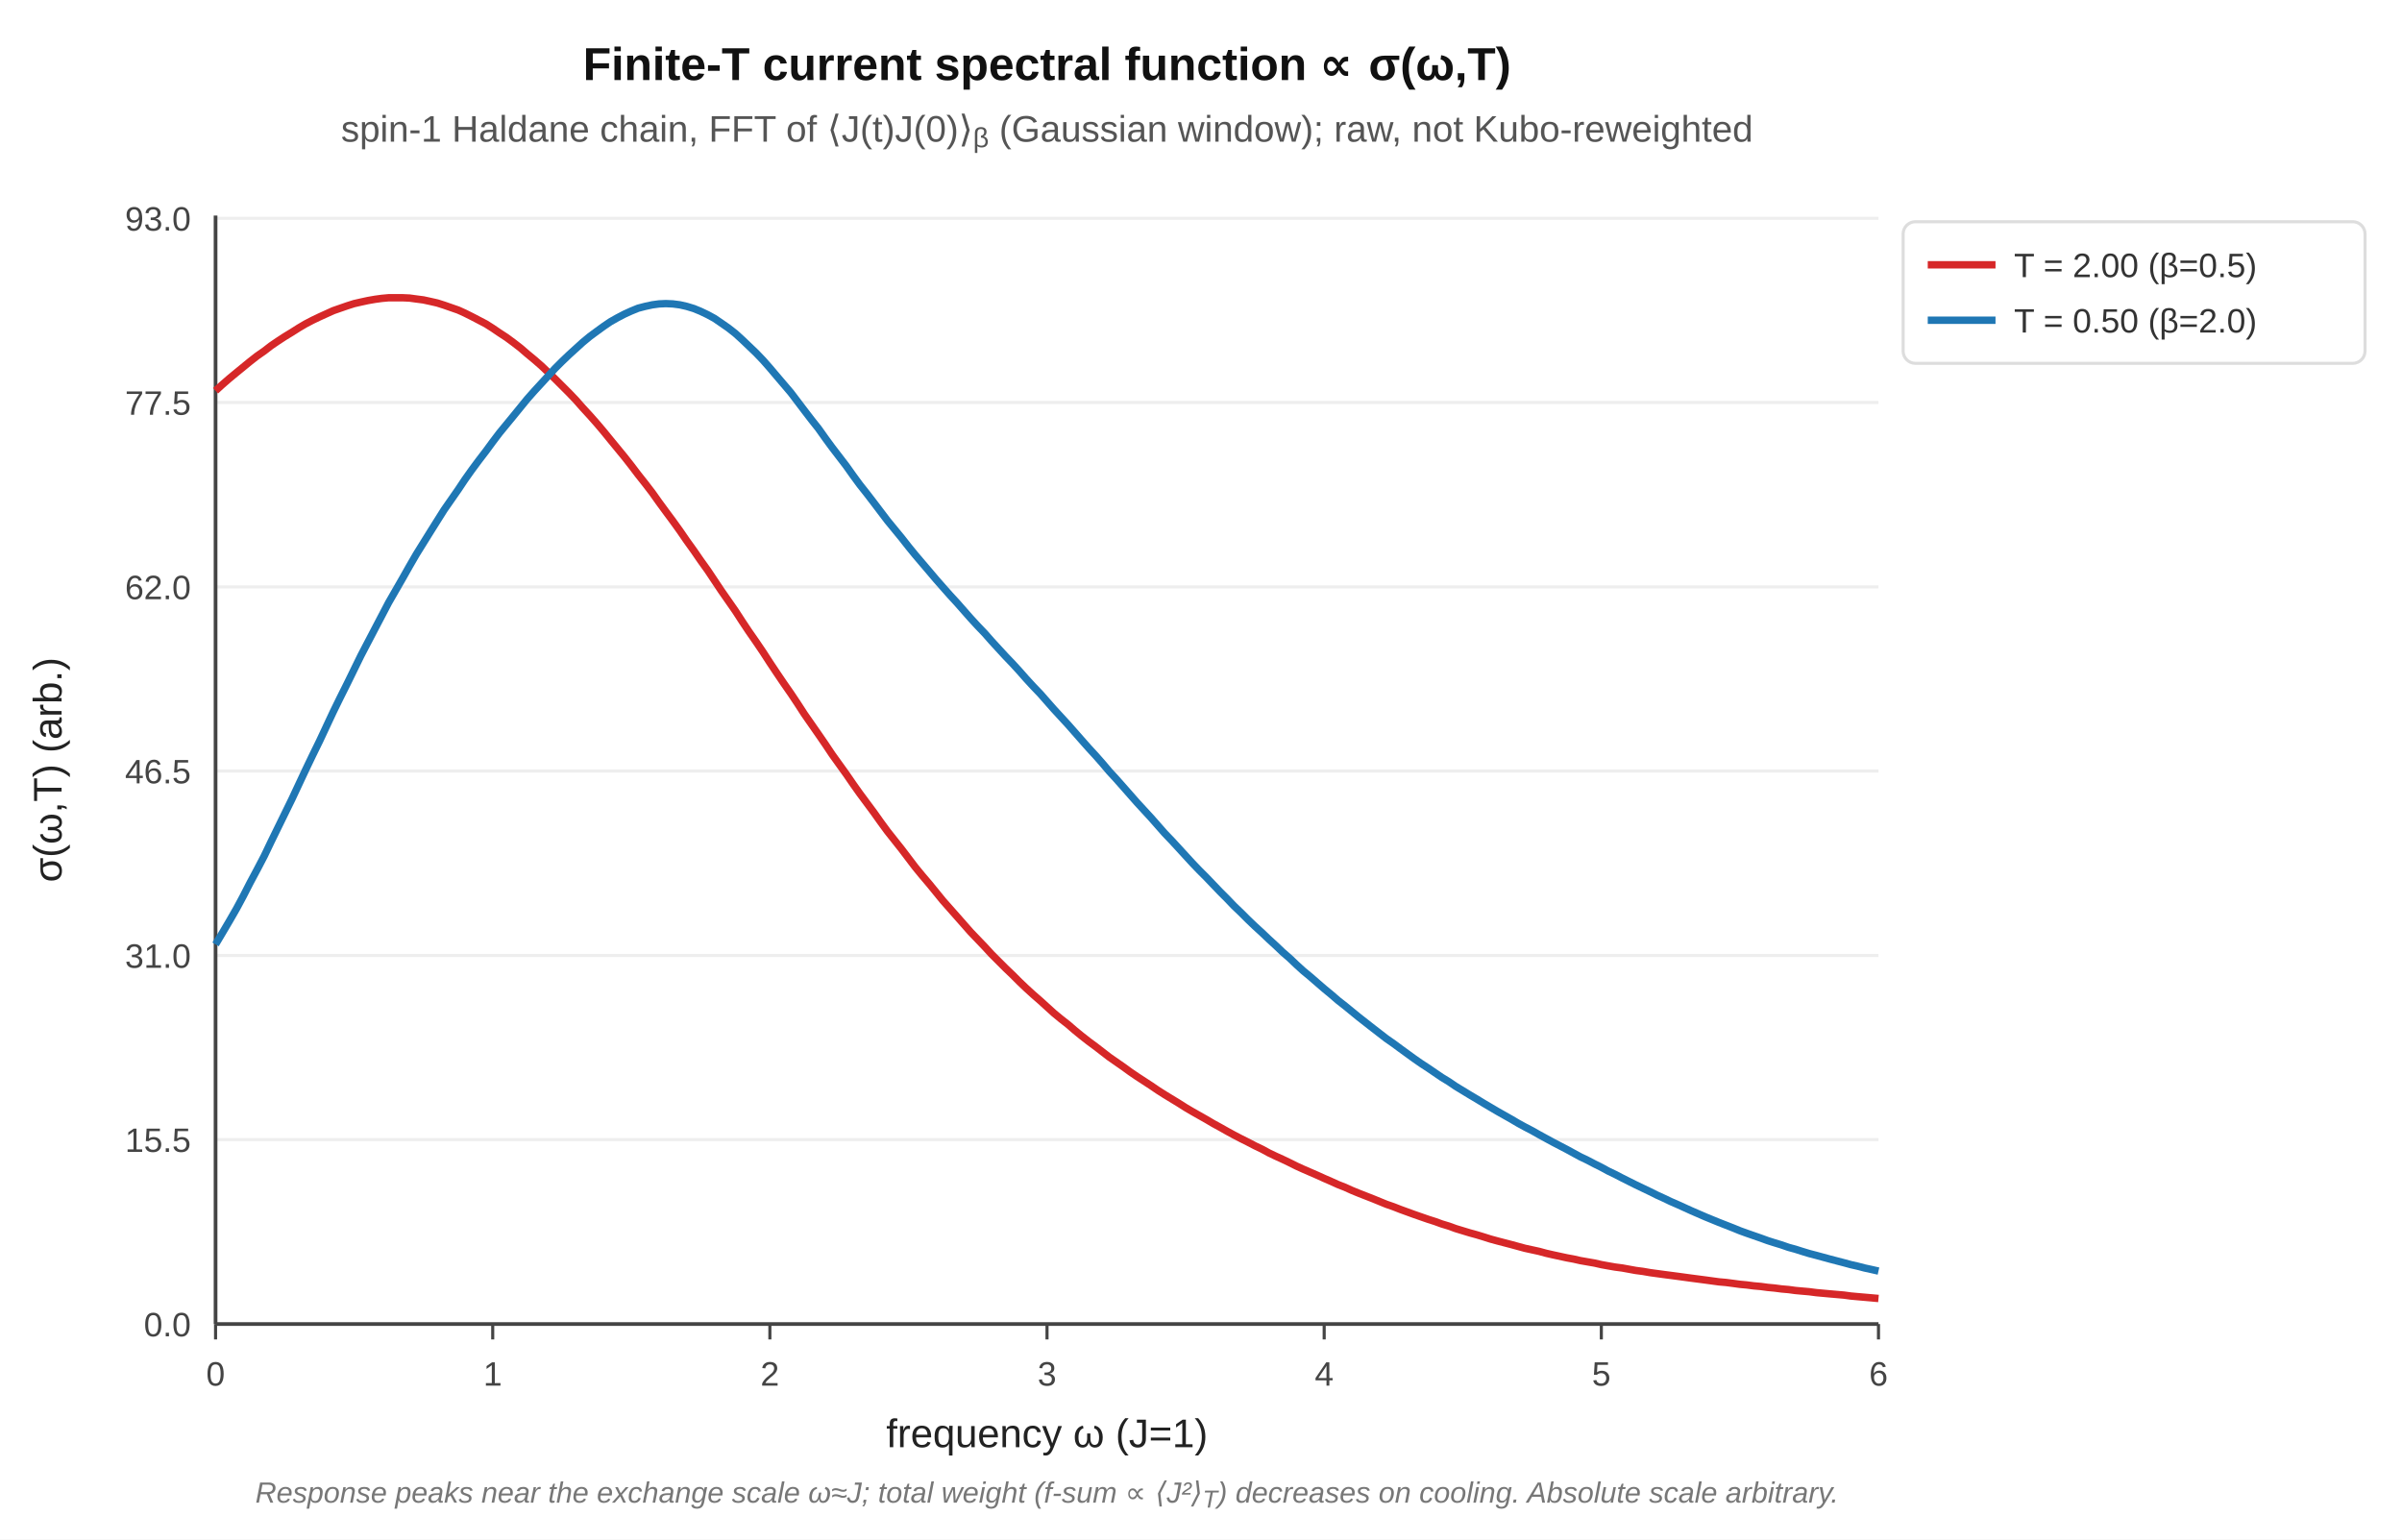
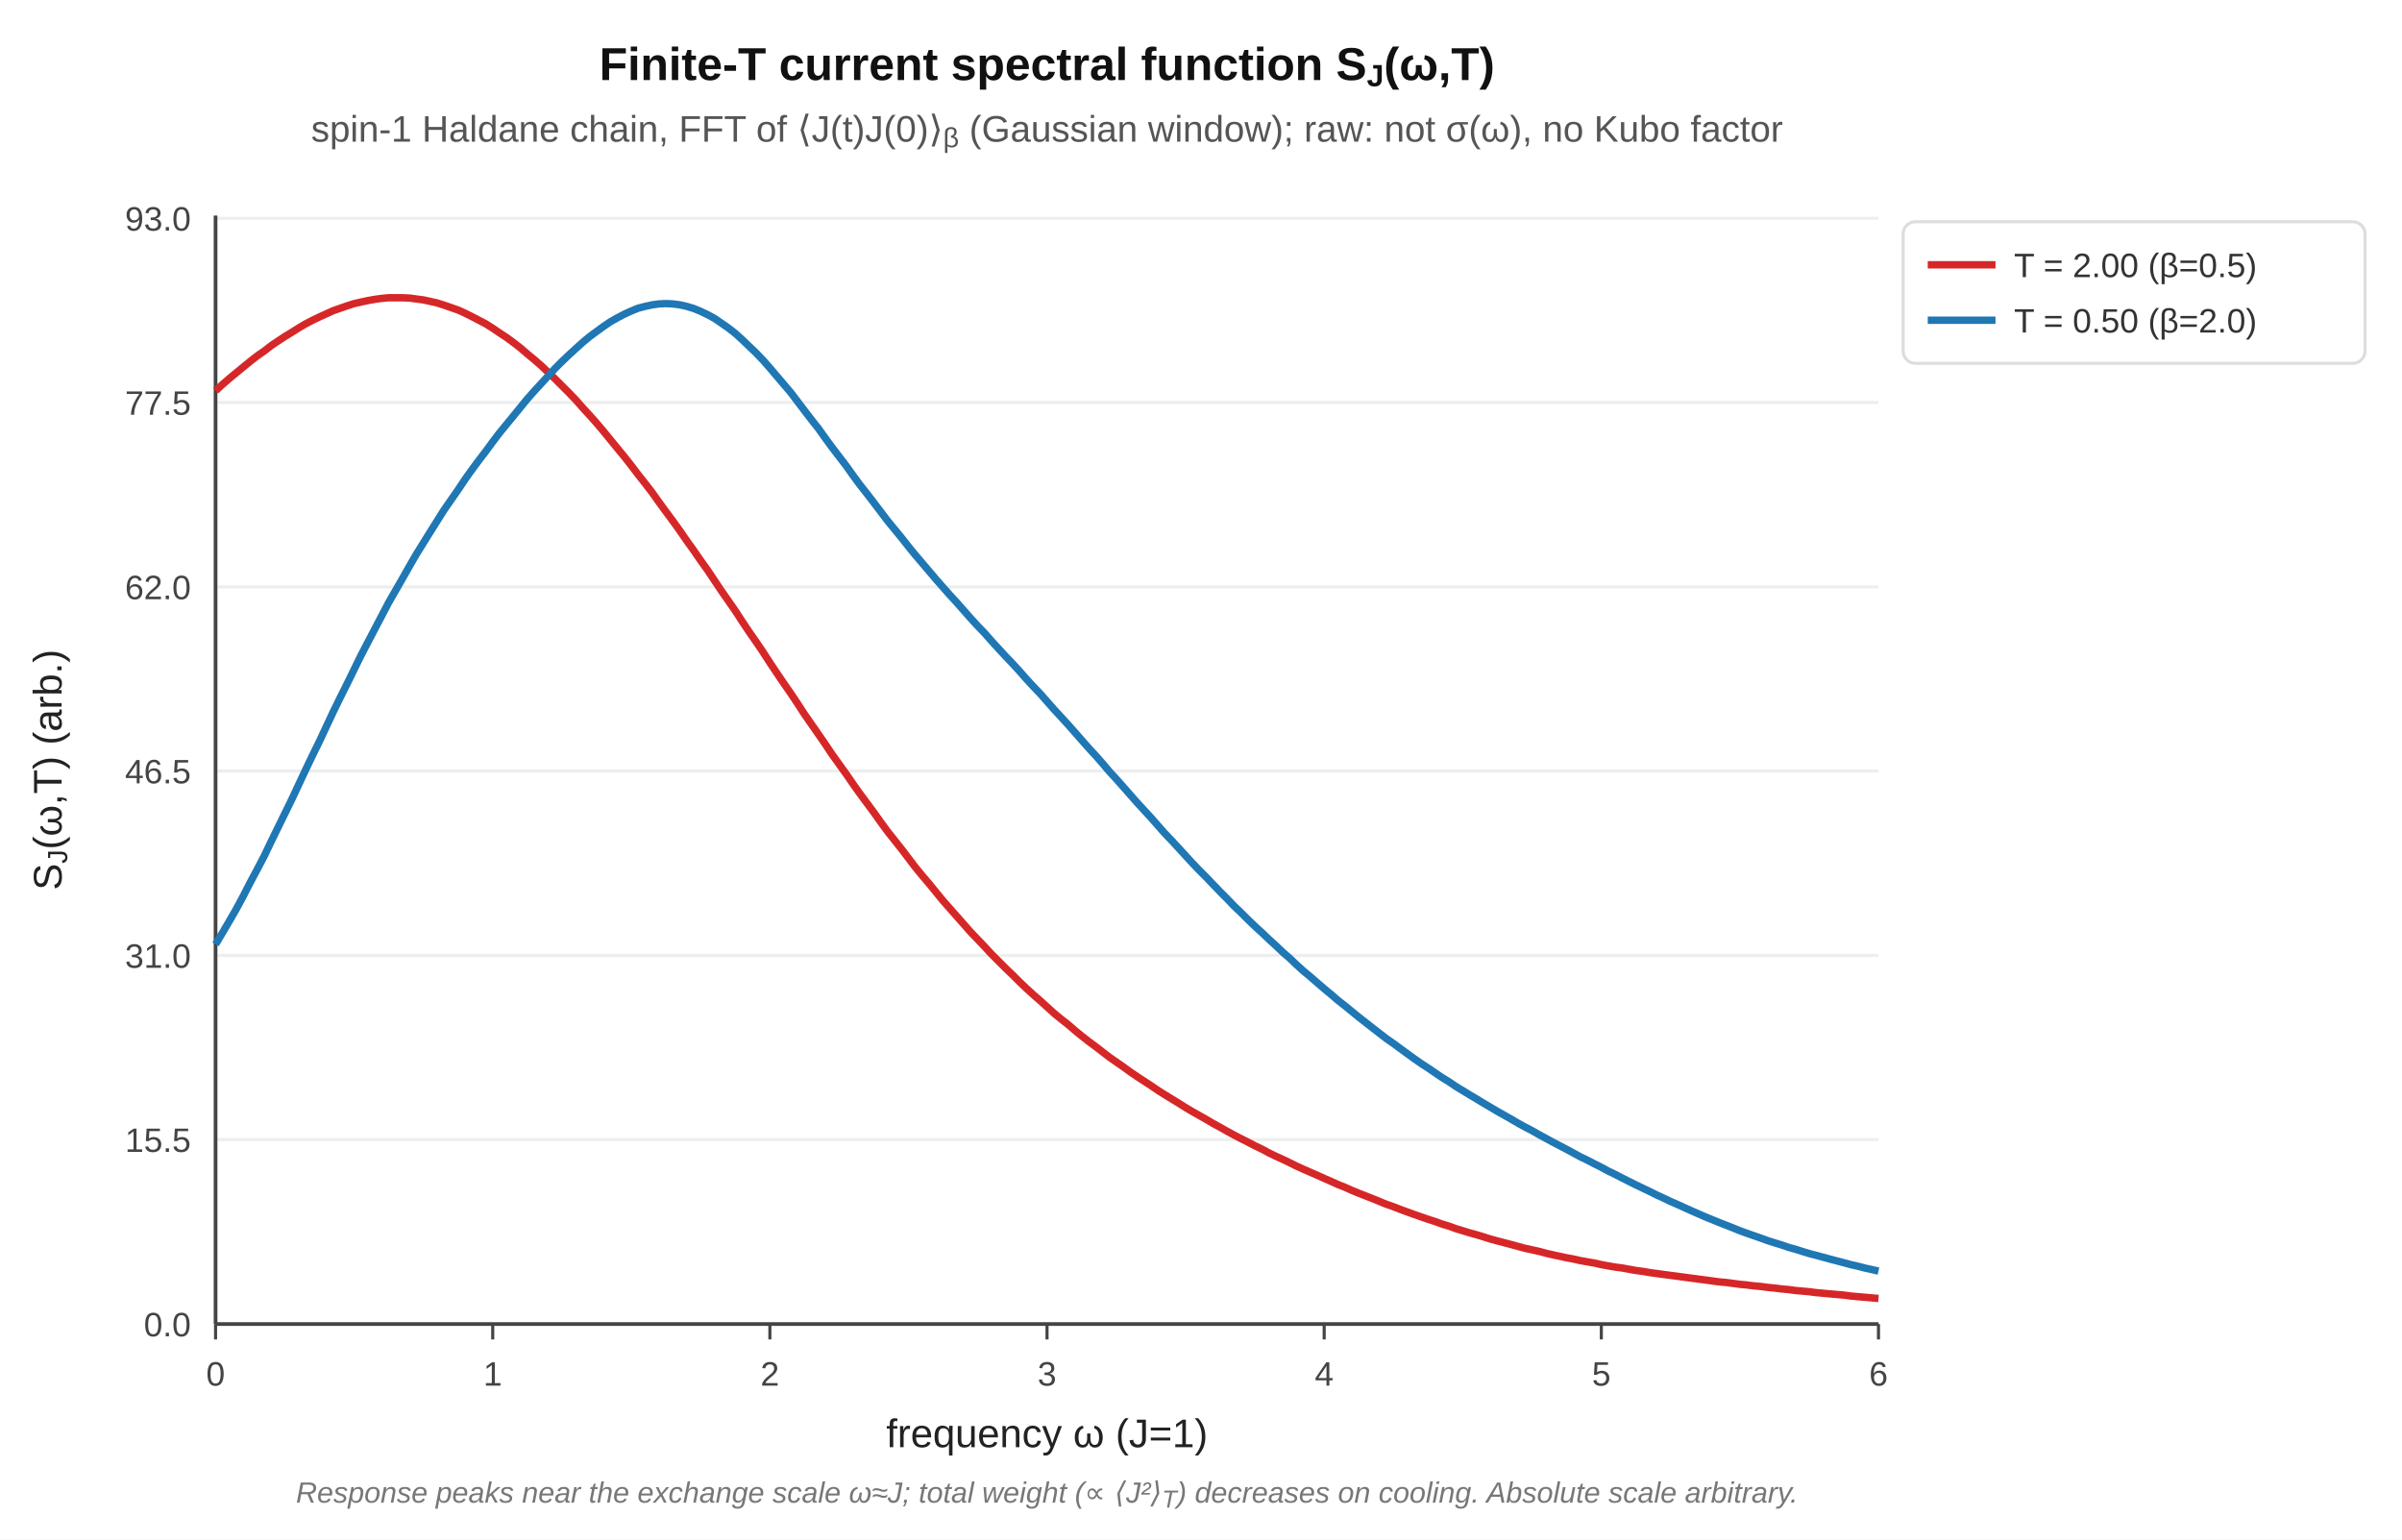
<svg xmlns="http://www.w3.org/2000/svg" width="780" height="500" viewBox="0 0 780 500" font-family="Segoe UI, Arial, sans-serif">
  <rect width="780" height="500" fill="white" />
  <line x1="70" y1="430.0" x2="610" y2="430.0" stroke="#eee" stroke-width="1" />
  <text x="62" y="434.0" text-anchor="end" font-size="11" fill="#444">0.0</text>
  <line x1="70" y1="370.1" x2="610" y2="370.1" stroke="#eee" stroke-width="1" />
  <text x="62" y="374.1" text-anchor="end" font-size="11" fill="#444">15.5</text>
  <line x1="70" y1="310.3" x2="610" y2="310.3" stroke="#eee" stroke-width="1" />
  <text x="62" y="314.3" text-anchor="end" font-size="11" fill="#444">31.0</text>
  <line x1="70" y1="250.4" x2="610" y2="250.4" stroke="#eee" stroke-width="1" />
  <text x="62" y="254.4" text-anchor="end" font-size="11" fill="#444">46.5</text>
  <line x1="70" y1="190.6" x2="610" y2="190.6" stroke="#eee" stroke-width="1" />
  <text x="62" y="194.6" text-anchor="end" font-size="11" fill="#444">62.0</text>
  <line x1="70" y1="130.7" x2="610" y2="130.7" stroke="#eee" stroke-width="1" />
  <text x="62" y="134.7" text-anchor="end" font-size="11" fill="#444">77.5</text>
  <line x1="70" y1="70.9" x2="610" y2="70.9" stroke="#eee" stroke-width="1" />
  <text x="62" y="74.9" text-anchor="end" font-size="11" fill="#444">93.0</text>
  <line x1="70.0" y1="430" x2="70.0" y2="435" stroke="#444" stroke-width="1" />
  <text x="70.0" y="450" text-anchor="middle" font-size="11" fill="#444">0</text>
  <line x1="160.0" y1="430" x2="160.0" y2="435" stroke="#444" stroke-width="1" />
  <text x="160.0" y="450" text-anchor="middle" font-size="11" fill="#444">1</text>
  <line x1="250.0" y1="430" x2="250.0" y2="435" stroke="#444" stroke-width="1" />
  <text x="250.0" y="450" text-anchor="middle" font-size="11" fill="#444">2</text>
  <line x1="340.0" y1="430" x2="340.0" y2="435" stroke="#444" stroke-width="1" />
  <text x="340.0" y="450" text-anchor="middle" font-size="11" fill="#444">3</text>
  <line x1="430.0" y1="430" x2="430.0" y2="435" stroke="#444" stroke-width="1" />
  <text x="430.0" y="450" text-anchor="middle" font-size="11" fill="#444">4</text>
  <line x1="520.0" y1="430" x2="520.0" y2="435" stroke="#444" stroke-width="1" />
  <text x="520.0" y="450" text-anchor="middle" font-size="11" fill="#444">5</text>
  <line x1="610.0" y1="430" x2="610.0" y2="435" stroke="#444" stroke-width="1" />
  <text x="610.0" y="450" text-anchor="middle" font-size="11" fill="#444">6</text>
  <line x1="70" y1="70" x2="70" y2="430" stroke="#444" stroke-width="1.2" />
  <line x1="70" y1="430.0" x2="610" y2="430.0" stroke="#444" stroke-width="1.2" />
  <text x="340" y="470" text-anchor="middle" font-size="13" fill="#222">frequency  ω  (J=1)</text>
-   <text x="20" y="250" text-anchor="middle" font-size="13" fill="#222" transform="rotate(-90 20 250)">σ(ω,T)  (arb.)</text>
-   <text x="340" y="26" text-anchor="middle" font-size="15" font-weight="bold" fill="#111">Finite-T current spectral function  ∝ σ(ω,T)</text>
-   <text x="340" y="46" text-anchor="middle" font-size="12" fill="#555">spin-1 Haldane chain, FFT of ⟨J(t)J(0)⟩<tspan baseline-shift="sub" font-size="9">β</tspan> (Gaussian window); raw, not Kubo-reweighted</text>
+   <text x="20" y="250" text-anchor="middle" font-size="13" fill="#222" transform="rotate(-90 20 250)">S<tspan baseline-shift="sub" font-size="9">J</tspan>(ω,T)  (arb.)</text>
+   <text x="340" y="26" text-anchor="middle" font-size="15" font-weight="bold" fill="#111">Finite-T current spectral function  S<tspan baseline-shift="sub" font-size="10">J</tspan>(ω,T)</text>
+   <text x="340" y="46" text-anchor="middle" font-size="12" fill="#555">spin-1 Haldane chain, FFT of ⟨J(t)J(0)⟩<tspan baseline-shift="sub" font-size="9">β</tspan> (Gaussian window); raw: not σ(ω), no Kubo factor</text>
  <rect x="618" y="72" width="150" height="46" fill="white" stroke="#ddd" rx="4" />
  <polyline points="70.0,126.9 72.2,124.9 74.5,122.9 76.8,121.0 79.0,119.2 81.2,117.4 83.5,115.6 85.8,114.0 88.0,112.3 90.2,110.8 92.5,109.3 94.8,107.9 97.0,106.5 99.2,105.2 101.5,104.0 103.8,102.9 106.0,101.9 108.2,100.9 110.5,100.1 112.8,99.3 115.0,98.6 117.2,98.1 119.5,97.6 121.8,97.2 124.0,96.9 126.2,96.7 128.5,96.7 130.8,96.7 133.0,96.8 135.2,97.1 137.5,97.4 139.8,97.9 142.0,98.4 144.2,99.1 146.5,99.9 148.8,100.7 151.0,101.7 153.2,102.8 155.5,104.0 157.8,105.2 160.0,106.6 162.2,108.1 164.5,109.6 166.8,111.3 169.0,113.0 171.2,114.9 173.5,116.8 175.8,118.8 178.0,120.9 180.2,123.0 182.5,125.3 184.8,127.6 187.0,129.9 189.2,132.4 191.5,134.9 193.8,137.5 196.0,140.1 198.2,142.8 200.5,145.6 202.8,148.4 205.0,151.2 207.2,154.1 209.5,157.0 211.8,160.0 214.0,163.1 216.2,166.1 218.5,169.2 220.8,172.4 223.0,175.6 225.3,178.8 227.5,182.0 229.8,185.2 232.0,188.5 234.2,191.8 236.5,195.1 238.8,198.4 241.0,201.8 243.2,205.1 245.5,208.4 247.8,211.8 250.0,215.2 252.2,218.5 254.5,221.9 256.8,225.2 259.0,228.5 261.2,231.9 263.5,235.2 265.8,238.5 268.0,241.7 270.2,245.0 272.5,248.2 274.8,251.4 277.0,254.6 279.2,257.7 281.5,260.8 283.8,263.9 286.0,267.0 288.2,270.0 290.5,272.9 292.8,275.8 295.0,278.7 297.2,281.6 299.5,284.4 301.8,287.1 304.0,289.8 306.2,292.5 308.5,295.1 310.8,297.7 313.0,300.2 315.2,302.7 317.5,305.1 319.8,307.5 322.0,309.9 324.2,312.1 326.5,314.4 328.8,316.6 331.0,318.8 333.2,320.9 335.5,323.0 337.8,325.0 340.0,327.0 342.2,329.0 344.5,330.9 346.8,332.7 349.0,334.6 351.2,336.4 353.5,338.2 355.8,339.9 358.0,341.6 360.2,343.3 362.5,344.9 364.8,346.5 367.0,348.1 369.2,349.6 371.5,351.1 373.8,352.6 376.0,354.1 378.2,355.5 380.5,356.9 382.8,358.3 385.0,359.7 387.2,361.0 389.5,362.3 391.8,363.6 394.0,364.9 396.2,366.1 398.5,367.4 400.7,368.6 403.0,369.8 405.2,370.9 407.5,372.1 409.8,373.2 412.0,374.4 414.3,375.5 416.5,376.5 418.8,377.6 421.0,378.7 423.2,379.7 425.5,380.7 427.8,381.7 430.0,382.7 432.3,383.7 434.5,384.7 436.8,385.6 439.0,386.6 441.2,387.5 443.5,388.4 445.8,389.3 448.0,390.2 450.2,391.1 452.5,391.9 454.8,392.8 457.0,393.6 459.2,394.4 461.5,395.2 463.8,396.0 466.0,396.7 468.2,397.5 470.5,398.2 472.7,399.0 475.0,399.7 477.3,400.4 479.5,401.0 481.8,401.7 484.0,402.4 486.2,403.0 488.5,403.6 490.8,404.2 493.0,404.8 495.2,405.4 497.5,405.9 499.8,406.4 502.0,407.0 504.2,407.5 506.5,408.0 508.8,408.5 511.0,408.9 513.2,409.4 515.5,409.8 517.8,410.2 520.0,410.7 522.2,411.1 524.5,411.5 526.8,411.8 529.0,412.2 531.2,412.6 533.5,412.9 535.8,413.3 538.0,413.6 540.2,413.9 542.5,414.2 544.8,414.5 547.0,414.8 549.2,415.1 551.5,415.4 553.8,415.7 556.0,416.0 558.2,416.3 560.5,416.5 562.8,416.8 565.0,417.1 567.2,417.3 569.5,417.6 571.8,417.8 574.0,418.1 576.2,418.3 578.5,418.6 580.8,418.8 583.0,419.1 585.2,419.3 587.5,419.5 589.8,419.8 592.0,420.0 594.2,420.2 596.5,420.4 598.8,420.6 601.0,420.9 603.2,421.1 605.5,421.3 607.8,421.5 610.0,421.7" fill="none" stroke="#d62728" stroke-width="2.4" />
  <line x1="626" y1="86" x2="648" y2="86" stroke="#d62728" stroke-width="2.4" />
  <text x="654" y="90" font-size="11" fill="#333">T = 2.00  (β=0.5)</text>
  <polyline points="70.0,306.7 72.2,303.0 74.5,299.1 76.8,295.1 79.0,291.0 81.2,286.7 83.5,282.4 85.8,278.0 88.0,273.4 90.2,268.9 92.5,264.2 94.8,259.5 97.0,254.8 99.2,250.1 101.5,245.3 103.8,240.6 106.0,235.9 108.2,231.2 110.5,226.5 112.8,221.9 115.0,217.4 117.2,212.9 119.5,208.5 121.8,204.1 124.0,199.9 126.2,195.7 128.5,191.7 130.8,187.7 133.0,183.8 135.2,180.0 137.5,176.3 139.8,172.6 142.0,169.1 144.2,165.6 146.5,162.3 148.8,159.0 151.0,155.7 153.2,152.6 155.5,149.5 157.8,146.5 160.0,143.5 162.2,140.6 164.5,137.8 166.8,135.0 169.0,132.3 171.2,129.6 173.5,127.0 175.8,124.5 178.0,122.1 180.2,119.7 182.5,117.4 184.8,115.2 187.0,113.2 189.2,111.2 191.5,109.3 193.8,107.6 196.0,106.0 198.2,104.5 200.5,103.2 202.8,102.0 205.0,101.0 207.2,100.1 209.5,99.5 211.8,99.0 214.0,98.7 216.2,98.6 218.5,98.7 220.8,99.0 223.0,99.5 225.3,100.2 227.5,101.1 229.8,102.2 232.0,103.4 234.2,104.9 236.5,106.5 238.8,108.3 241.0,110.3 243.2,112.4 245.5,114.6 247.8,117.0 250.0,119.5 252.2,122.1 254.5,124.8 256.8,127.5 259.0,130.4 261.2,133.3 263.5,136.3 265.8,139.2 268.0,142.3 270.2,145.3 272.5,148.3 274.8,151.3 277.0,154.4 279.2,157.4 281.5,160.3 283.8,163.3 286.0,166.2 288.2,169.1 290.5,171.9 292.8,174.7 295.0,177.5 297.2,180.2 299.5,182.9 301.8,185.6 304.0,188.2 306.2,190.7 308.5,193.3 310.8,195.8 313.0,198.3 315.2,200.8 317.5,203.3 319.8,205.7 322.0,208.2 324.2,210.6 326.5,213.1 328.8,215.5 331.0,217.9 333.2,220.4 335.5,222.9 337.8,225.3 340.0,227.8 342.2,230.3 344.5,232.8 346.8,235.3 349.0,237.8 351.2,240.3 353.5,242.9 355.8,245.4 358.0,247.9 360.2,250.5 362.5,253.0 364.8,255.6 367.0,258.1 369.2,260.6 371.5,263.1 373.8,265.6 376.0,268.1 378.2,270.6 380.5,273.0 382.8,275.5 385.0,277.9 387.2,280.3 389.5,282.7 391.8,285.0 394.0,287.3 396.2,289.6 398.5,291.9 400.7,294.2 403.0,296.4 405.2,298.6 407.5,300.8 409.8,302.9 412.0,305.0 414.3,307.1 416.5,309.2 418.8,311.2 421.0,313.3 423.2,315.3 425.5,317.2 427.8,319.2 430.0,321.1 432.3,323.0 434.5,324.9 436.8,326.7 439.0,328.5 441.2,330.3 443.5,332.1 445.8,333.9 448.0,335.6 450.2,337.3 452.5,338.9 454.8,340.6 457.0,342.2 459.2,343.8 461.5,345.4 463.8,346.9 466.0,348.4 468.2,349.9 470.5,351.3 472.7,352.8 475.0,354.2 477.3,355.6 479.5,356.9 481.8,358.3 484.0,359.6 486.2,360.9 488.5,362.2 490.8,363.5 493.0,364.8 495.2,366.0 497.5,367.2 499.8,368.5 502.0,369.7 504.2,370.9 506.5,372.1 508.8,373.3 511.0,374.5 513.2,375.7 515.5,376.8 517.8,378.0 520.0,379.1 522.2,380.3 524.5,381.4 526.8,382.6 529.0,383.7 531.2,384.8 533.5,385.9 535.8,387.0 538.0,388.1 540.2,389.1 542.5,390.2 544.8,391.2 547.0,392.2 549.2,393.2 551.5,394.2 553.8,395.2 556.0,396.1 558.2,397.0 560.5,397.9 562.8,398.8 565.0,399.7 567.2,400.5 569.5,401.3 571.8,402.1 574.0,402.9 576.2,403.6 578.5,404.3 580.8,405.1 583.0,405.7 585.2,406.4 587.5,407.1 589.8,407.7 592.0,408.3 594.2,408.9 596.5,409.5 598.8,410.1 601.0,410.7 603.2,411.2 605.5,411.8 607.8,412.3 610.0,412.8" fill="none" stroke="#1f77b4" stroke-width="2.4" />
  <line x1="626" y1="104" x2="648" y2="104" stroke="#1f77b4" stroke-width="2.4" />
  <text x="654" y="108" font-size="11" fill="#333">T = 0.50  (β=2.0)</text>
-   <text x="340" y="488" text-anchor="middle" font-size="9.5" fill="#777" font-style="italic">Response peaks near the exchange scale ω≈J; total weight (f-sum ∝ ⟨J²⟩<tspan baseline-shift="sub" font-size="8">T</tspan>) decreases on cooling. Absolute scale arbitrary.</text>
+   <text x="340" y="488" text-anchor="middle" font-size="9.5" fill="#777" font-style="italic">Response peaks near the exchange scale ω≈J; total weight (∝ ⟨J²⟩<tspan baseline-shift="sub" font-size="8">T</tspan>) decreases on cooling. Absolute scale arbitrary.</text>
</svg>
